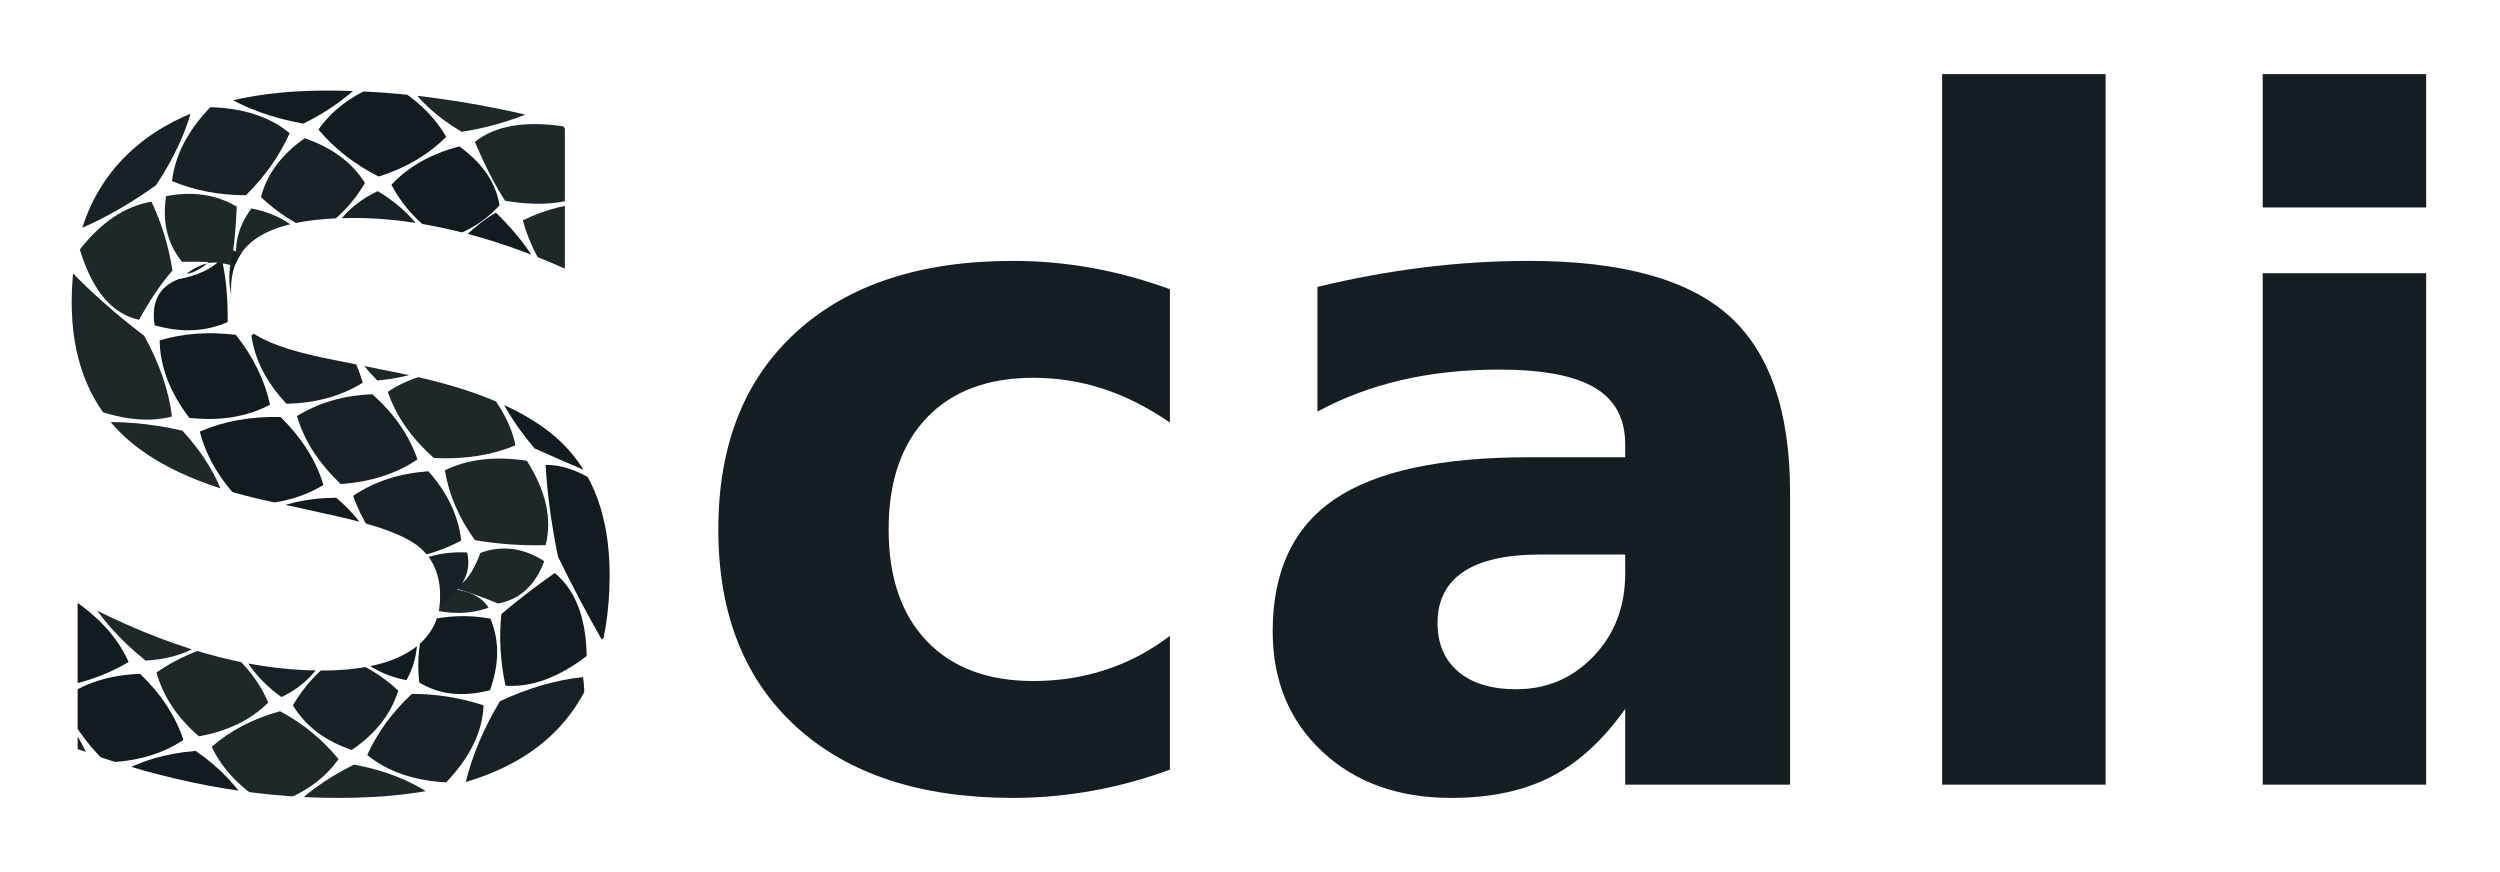
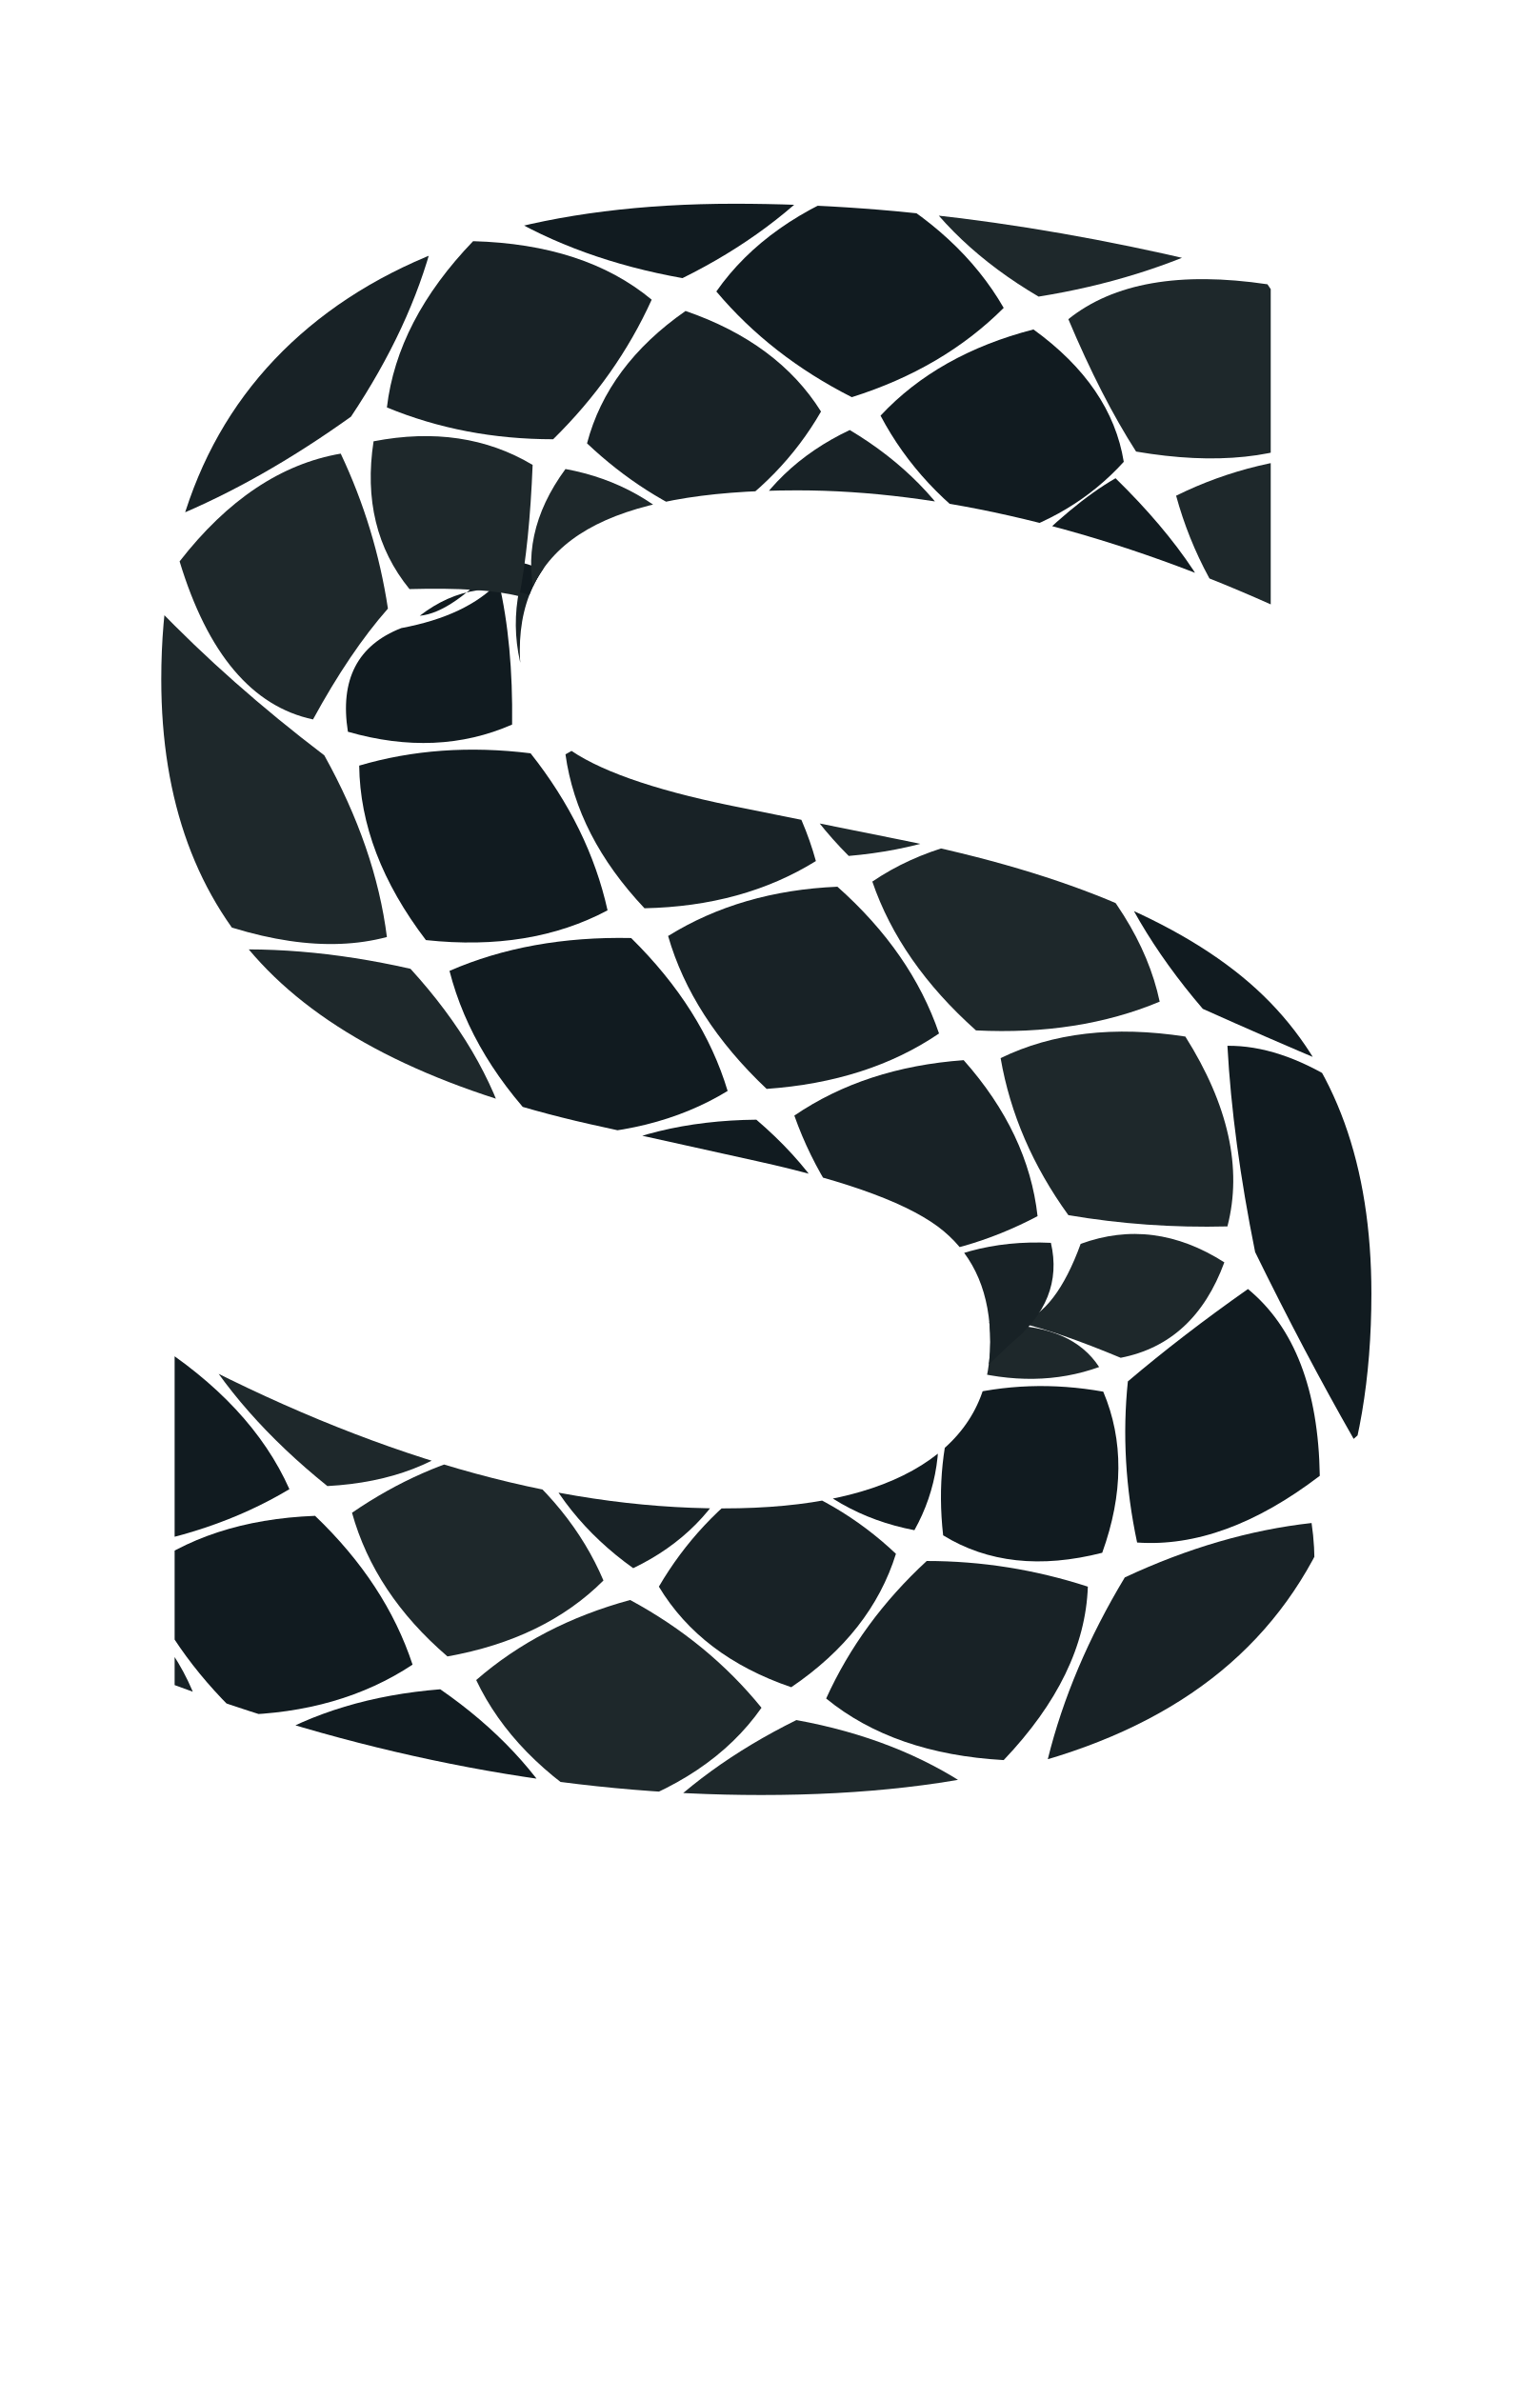
- <svg xmlns="http://www.w3.org/2000/svg" viewBox="89 38 548 191" role="img" aria-labelledby="title">
+ <svg xmlns="http://www.w3.org/2000/svg" viewBox="89 38 150 232" role="img" aria-labelledby="title">
  <defs>
    <clipPath id="glyph">
      <path d="M1227 1446V1130Q1104 1185 987.0 1213.0Q870 1241 766 1241Q628 1241 562.0 1203.0Q496 1165 496 1085Q496 1025 540.5 991.5Q585 958 702 934L866 901Q1115 851 1220.0 749.0Q1325 647 1325 459Q1325 212 1178.5 91.5Q1032 -29 731 -29Q589 -29 446.0 -2.0Q303 25 160 78V403Q303 327 436.5 288.5Q570 250 694 250Q820 250 887.0 292.0Q954 334 954 412Q954 482 908.5 520.0Q863 558 727 588L578 621Q354 669 250.5 774.0Q147 879 147 1057Q147 1280 291.0 1400.0Q435 1520 705 1520Q828 1520 958.0 1501.5Q1088 1483 1227 1446Z" transform="translate(90.0 210.0) scale(0.1000977 -0.1000977)" />
    </clipPath>
  </defs>
  <g clip-path="url(#glyph)">
    <path d="M101.5 166.5Q102.9 160.1 103.7 156.4Q102.9 160.1 101.5 166.5Q100.1 173.0 99.2 176.7Q100.1 173.0 101.5 166.5Z" fill="#111b20" />
    <path d="M96.3 190.0Q97.7 183.5 98.5 179.8Q97.7 183.5 96.3 190.0Q94.9 196.5 94.1 200.1Q94.9 196.5 96.3 190.0Z" fill="#182226" />
    <path d="M91.1 213.4Q92.5 206.9 93.4 203.3Q92.5 206.9 91.1 213.4Q89.7 219.9 88.9 223.6Q89.7 219.9 91.1 213.4Z" fill="#1e282b" />
    <path d="M98.9 178.3Q100.3 171.8 103.7 168.6Q113.5 174.8 117.2 183.1Q109.7 187.6 99.7 189.0Q97.5 184.8 98.9 178.3Z" fill="#111b20" />
    <path d="M93.7 201.7Q95.1 195.2 99.1 192.2Q106.6 197.8 108.7 205.5Q102.8 210.6 95.2 212.6Q92.3 208.2 93.7 201.7Z" fill="#182226" />
    <path d="M107.7 167.8Q115.8 163.0 128.4 163.4Q134.8 169.8 135.7 177.1Q130.2 182.3 120.9 182.8Q112.2 175.8 107.7 167.8Z" fill="#1e282b" />
    <path d="M102.6 191.3Q109.3 186.1 119.7 185.7Q126.6 192.3 129.2 200.2Q122.1 204.9 112.2 205.1Q105.7 198.9 102.6 191.3Z" fill="#111b20" />
    <path d="M97.4 214.7Q102.8 209.2 111.0 208.1Q118.5 214.9 122.7 223.3Q114.0 227.5 103.5 227.5Q99.1 222.0 97.4 214.7Z" fill="#182226" />
    <path d="M123.3 185.4Q130.0 180.8 137.4 179.2Q144.7 184.7 147.8 192.0Q142.1 197.7 132.6 199.4Q125.5 193.3 123.3 185.4Z" fill="#1e282b" />
    <path d="M114.6 207.8Q121.9 203.4 131.9 202.6Q140.0 208.2 144.2 215.7Q137.4 221.3 127.1 222.8Q117.3 215.9 114.6 207.8Z" fill="#111b20" />
    <path d="M140.7 178.3Q146.3 172.7 153.1 170.1Q157.5 174.1 160.9 180.5Q157.8 187.4 150.7 190.8Q143.7 185.8 140.7 178.3Z" fill="#182226" />
    <path d="M135.4 201.7Q141.6 196.3 150.4 193.9Q158.0 198.0 163.2 204.4Q158.3 211.4 148.0 214.6Q139.0 209.3 135.4 201.7Z" fill="#1e282b" />
    <path d="M130.1 225.1Q136.9 219.8 147.6 217.8Q158.5 222.0 165.4 228.3Q158.8 235.4 145.2 238.4Q134.3 232.9 130.1 225.1Z" fill="#111b20" />
    <path d="M153.2 192.6Q157.0 186.1 163.3 181.8Q170.7 184.1 176.3 189.4Q173.9 197.1 166.1 202.4Q157.3 199.4 153.2 192.6Z" fill="#182226" />
    <path d="M151.6 216.5Q157.5 210.1 166.6 205.6Q176.5 207.4 183.7 212.3Q179.6 220.4 169.4 226.2Q157.8 223.4 151.6 216.5Z" fill="#1e282b" />
    <path d="M165.3 179.8Q167.1 172.7 170.6 167.7Q174.1 170.1 180.1 173.8Q181.4 181.2 178.1 187.1Q170.3 185.6 165.3 179.8Z" fill="#111b20" />
    <path d="M169.5 203.5Q172.9 196.0 179.3 190.1Q187.3 190.1 195.0 192.6Q194.7 201.2 186.8 209.5Q176.1 208.9 169.5 203.5Z" fill="#182226" />
    <path d="M173.8 227.1Q178.6 219.3 187.9 212.5Q200.6 210.1 210.0 211.4Q207.9 221.2 195.4 231.9Q181.8 232.2 173.8 227.1Z" fill="#1e282b" />
    <path d="M180.9 187.6Q180.1 180.5 182.3 174.1Q189.2 172.3 196.5 173.6Q199.5 180.7 196.4 189.3Q187.4 191.6 180.9 187.6Z" fill="#111b20" />
    <path d="M191.1 209.4Q193.3 200.5 198.6 191.7Q207.8 187.4 216.8 186.4Q218.2 195.8 212.7 207.0Q200.7 211.6 191.1 209.4Z" fill="#182226" />
    <path d="M182.8 171.4Q179.9 164.7 177.4 161.9Q180.3 166.0 186.8 167.1Q193.5 167.2 196.1 171.2Q190.0 173.4 182.8 171.4Z" fill="#1e282b" />
    <path d="M199.8 188.3Q198.1 180.3 198.9 172.6Q204.2 168.1 210.6 163.6Q217.4 169.2 217.6 181.8Q208.3 188.9 199.8 188.3Z" fill="#111b20" />
    <path d="M216.8 205.2Q216.4 195.8 220.5 183.2Q228.1 170.1 234.3 160.1Q241.4 171.2 239.1 192.5Q226.5 204.5 216.8 205.2Z" fill="#182226" />
    <path d="M198.2 170.3Q192.2 167.8 188.4 166.9Q191.9 165.8 194.3 159.2Q201.4 156.6 208.3 161.0Q205.4 168.9 198.2 170.3Z" fill="#1e282b" />
    <path d="M220.9 178.2Q216.1 169.8 211.3 160.0Q209.1 149.1 208.6 139.9Q218.6 139.8 231.3 154.1Q229.3 171.0 220.9 178.2Z" fill="#111b20" />
    <path d="M187.5 168.9Q182.6 173.5 180.0 176.5Q176.9 170.5 176.8 163.1Q183.0 158.7 191.4 159.1Q192.7 164.7 187.5 168.9Z" fill="#182226" />
    <path d="M208.6 157.5Q200.7 157.7 193.1 156.4Q187.9 149.2 186.5 141.1Q194.1 137.4 204.5 139.0Q210.8 149.0 208.6 157.5Z" fill="#1e282b" />
    <path d="M229.7 146.2Q218.9 142.0 206.2 136.3Q199.0 127.9 196.1 119.1Q205.1 116.1 217.6 118.9Q228.9 133.3 229.7 146.2Z" fill="#111b20" />
    <path d="M190.1 156.5Q183.1 160.2 175.4 160.7Q169.2 154.6 166.4 146.7Q173.3 142.0 182.9 141.3Q189.2 148.4 190.1 156.5Z" fill="#182226" />
    <path d="M202.0 135.6Q194.1 138.9 184.1 138.4Q176.7 131.8 174.0 123.9Q180.9 119.2 191.6 119.0Q200.2 127.1 202.0 135.6Z" fill="#1e282b" />
    <path d="M172.5 161.4Q166.1 166.2 155.8 166.7Q147.6 159.6 145.1 151.4Q152.5 147.2 162.7 147.1Q170.3 153.6 172.5 161.4Z" fill="#111b20" />
    <path d="M180.5 138.7Q173.6 143.4 163.7 144.1Q156.4 137.2 154.1 129.2Q161.2 124.8 170.6 124.4Q177.8 130.8 180.5 138.7Z" fill="#182226" />
    <path d="M188.5 116.1Q181.1 120.6 171.7 121.4Q165.2 114.9 163.1 106.9Q170.0 102.5 178.6 101.8Q185.3 108.0 188.5 116.1Z" fill="#1e282b" />
    <path d="M159.9 144.3Q152.7 148.7 142.5 148.6Q135.0 141.2 132.8 132.6Q140.6 129.2 150.5 129.4Q157.5 136.3 159.9 144.3Z" fill="#111b20" />
    <path d="M168.5 121.9Q161.4 126.3 151.8 126.5Q145.2 119.5 144.1 111.5Q150.9 107.5 159.8 107.3Q166.3 113.9 168.5 121.9Z" fill="#182226" />
    <path d="M138.6 148.7Q130.5 152.4 118.8 150.5Q110.3 140.8 108.2 130.7Q118.0 129.9 129.0 132.4Q136.2 140.3 138.6 148.7Z" fill="#1e282b" />
    <path d="M148.2 126.7Q140.7 130.7 130.5 129.6Q124.1 121.2 124.0 112.6Q131.8 110.3 140.7 111.4Q146.4 118.6 148.2 126.7Z" fill="#111b20" />
    <path d="M157.7 104.7Q151.0 109.0 142.2 108.6Q138.0 101.6 139.8 94.6Q145.7 90.7 152.4 90.5Q156.7 96.9 157.7 104.7Z" fill="#182226" />
    <path d="M126.7 129.3Q118.1 131.6 105.8 126.2Q98.7 108.3 104.2 97.1Q111.4 104.6 120.6 111.6Q125.6 120.6 126.7 129.3Z" fill="#1e282b" />
    <path d="M138.9 108.6Q131.6 111.8 122.9 109.3Q121.7 101.7 128.1 99.2Q134.5 98.0 137.6 94.7Q139.0 100.7 138.9 108.6Z" fill="#111b20" />
    <path d="M101.2 123.6Q88.1 114.6 83.1 87.4Q91.8 73.4 102.7 68.1Q103.9 79.1 103.3 92.0Q100.6 109.9 101.2 123.6Z" fill="#182226" />
    <path d="M119.5 108.1Q110.6 106.2 106.5 92.7Q113.5 83.7 122.2 82.2Q125.6 89.4 126.8 97.3Q123.1 101.5 119.5 108.1Z" fill="#1e282b" />
    <path d="M137.8 92.5Q133.1 97.7 129.9 98.0Q135.2 93.9 141.6 96.3Q147.3 99.6 150.2 102.6Q145.5 93.1 137.8 92.5Z" fill="#111b20" />
    <path d="M105.9 88.4Q102.4 79.2 108.9 63.5Q122.5 58.3 131.2 61.4Q129.0 69.9 123.2 78.6Q114.4 84.9 105.9 88.4Z" fill="#182226" />
    <path d="M128.9 95.4Q124.1 89.5 125.4 81.0Q134.2 79.3 140.9 83.3Q140.6 90.9 139.6 96.1Q136.1 95.2 128.9 95.4Z" fill="#1e282b" />
    <path d="M112.1 58.7Q116.0 48.2 126.2 39.2Q140.2 38.5 148.3 43.6Q143.4 51.4 133.9 58.5Q122.5 59.8 112.1 58.7Z" fill="#111b20" />
    <path d="M126.7 77.7Q127.7 69.2 135.1 61.5Q146.0 61.8 152.5 67.2Q149.1 74.7 142.9 80.8Q134.2 80.8 126.7 77.7Z" fill="#182226" />
    <path d="M141.3 96.8Q139.4 90.1 144.1 83.7Q151.7 85.1 156.7 90.8Q154.8 98.0 151.9 103.0Q145.8 101.7 141.3 96.8Z" fill="#1e282b" />
    <path d="M137.8 58.7Q142.0 50.4 152.9 44.5Q164.0 47.4 170.3 54.1Q164.4 60.7 155.5 65.1Q145.4 63.3 137.8 58.7Z" fill="#111b20" />
    <path d="M146.2 81.2Q148.2 73.6 155.8 68.3Q164.8 71.4 169.0 78.1Q165.2 84.7 158.4 89.0Q151.7 86.4 146.2 81.2Z" fill="#182226" />
    <path d="M156.6 42.5Q162.9 35.4 175.6 32.0Q185.8 36.9 190.2 44.2Q184.0 50.1 173.9 52.7Q163.3 48.7 156.6 42.5Z" fill="#1e282b" />
    <path d="M158.8 66.4Q163.7 59.4 173.7 55.9Q182.6 60.7 186.8 68.0Q180.9 73.9 172.0 76.7Q164.1 72.7 158.8 66.4Z" fill="#111b20" />
    <path d="M161.0 90.3Q164.4 83.4 171.8 79.9Q179.5 84.5 183.4 91.7Q177.8 97.7 170.1 100.6Q164.9 96.7 161.0 90.3Z" fill="#182226" />
    <path d="M177.3 54.7Q183.5 48.7 193.9 46.4Q203.8 52.5 208.5 61.2Q200.2 65.3 190.2 66.9Q181.7 61.9 177.3 54.7Z" fill="#1e282b" />
    <path d="M174.8 78.5Q180.4 72.5 189.7 70.1Q197.3 75.6 198.5 83.0Q193.6 88.4 186.0 90.5Q178.6 85.7 174.8 78.5Z" fill="#111b20" />
    <path d="M198.1 45.6Q206.0 40.7 227.4 46.8Q226.5 49.9 228.3 57.9Q221.1 62.1 214.5 63.2Q202.5 53.5 198.1 45.6Z" fill="#182226" />
    <path d="M193.1 69.1Q199.7 63.8 212.5 65.7Q216.8 71.9 218.7 80.0Q211.4 84.0 199.7 82.0Q196.3 76.7 193.1 69.1Z" fill="#1e282b" />
    <path d="M188.1 92.6Q193.5 87.0 197.7 84.6Q207.1 93.8 209.2 102.0Q201.7 106.0 184.9 100.9Q190.0 99.8 188.1 92.6Z" fill="#111b20" />
    <path d="M214.1 64.8Q221.0 60.6 229.9 60.4Q228.4 63.8 225.7 69.9Q223.0 76.0 221.5 79.4Q215.6 72.8 214.1 64.8Z" fill="#182226" />
    <path d="M203.6 86.3Q211.3 82.5 220.2 82.3Q218.7 85.8 216.0 91.8Q213.3 97.9 211.8 101.4Q205.9 94.7 203.6 86.3Z" fill="#1e282b" />
  </g>
-   <g fill="#151e22">
-     <path d="M1077 1085V793Q1004 843 930.5 867.0Q857 891 778 891Q628 891 544.5 803.5Q461 716 461 559Q461 402 544.5 314.5Q628 227 778 227Q862 227 937.5 252.0Q1013 277 1077 326V33Q993 2 906.5 -13.5Q820 -29 733 -29Q430 -29 259.0 126.5Q88 282 88 559Q88 836 259.0 991.5Q430 1147 733 1147Q821 1147 906.5 1131.5Q992 1116 1077 1085Z" transform="translate(237.644 210.0) scale(0.1000977 -0.1000977)" />
-     <path d="M674 504Q562 504 505.5 466.0Q449 428 449 354Q449 286 494.5 247.5Q540 209 621 209Q722 209 791.0 281.5Q860 354 860 463V504ZM1221 639V0H860V166Q788 64 698.0 17.5Q608 -29 479 -29Q305 -29 196.5 72.5Q88 174 88 336Q88 533 223.5 625.0Q359 717 649 717H860V745Q860 830 793.0 869.5Q726 909 584 909Q469 909 370.0 886.0Q271 863 186 817V1090Q301 1118 417.0 1132.5Q533 1147 649 1147Q952 1147 1086.5 1027.5Q1221 908 1221 639Z" transform="translate(359.163 210.0) scale(0.1000977 -0.1000977)" />
-     <path d="M172 1556H530V0H172Z" transform="translate(497.498 210.0) scale(0.1000977 -0.1000977)" />
-     <path d="M172 1120H530V0H172ZM172 1556H530V1264H172Z" transform="translate(567.766 210.0) scale(0.1000977 -0.1000977)" />
-   </g>
</svg>
